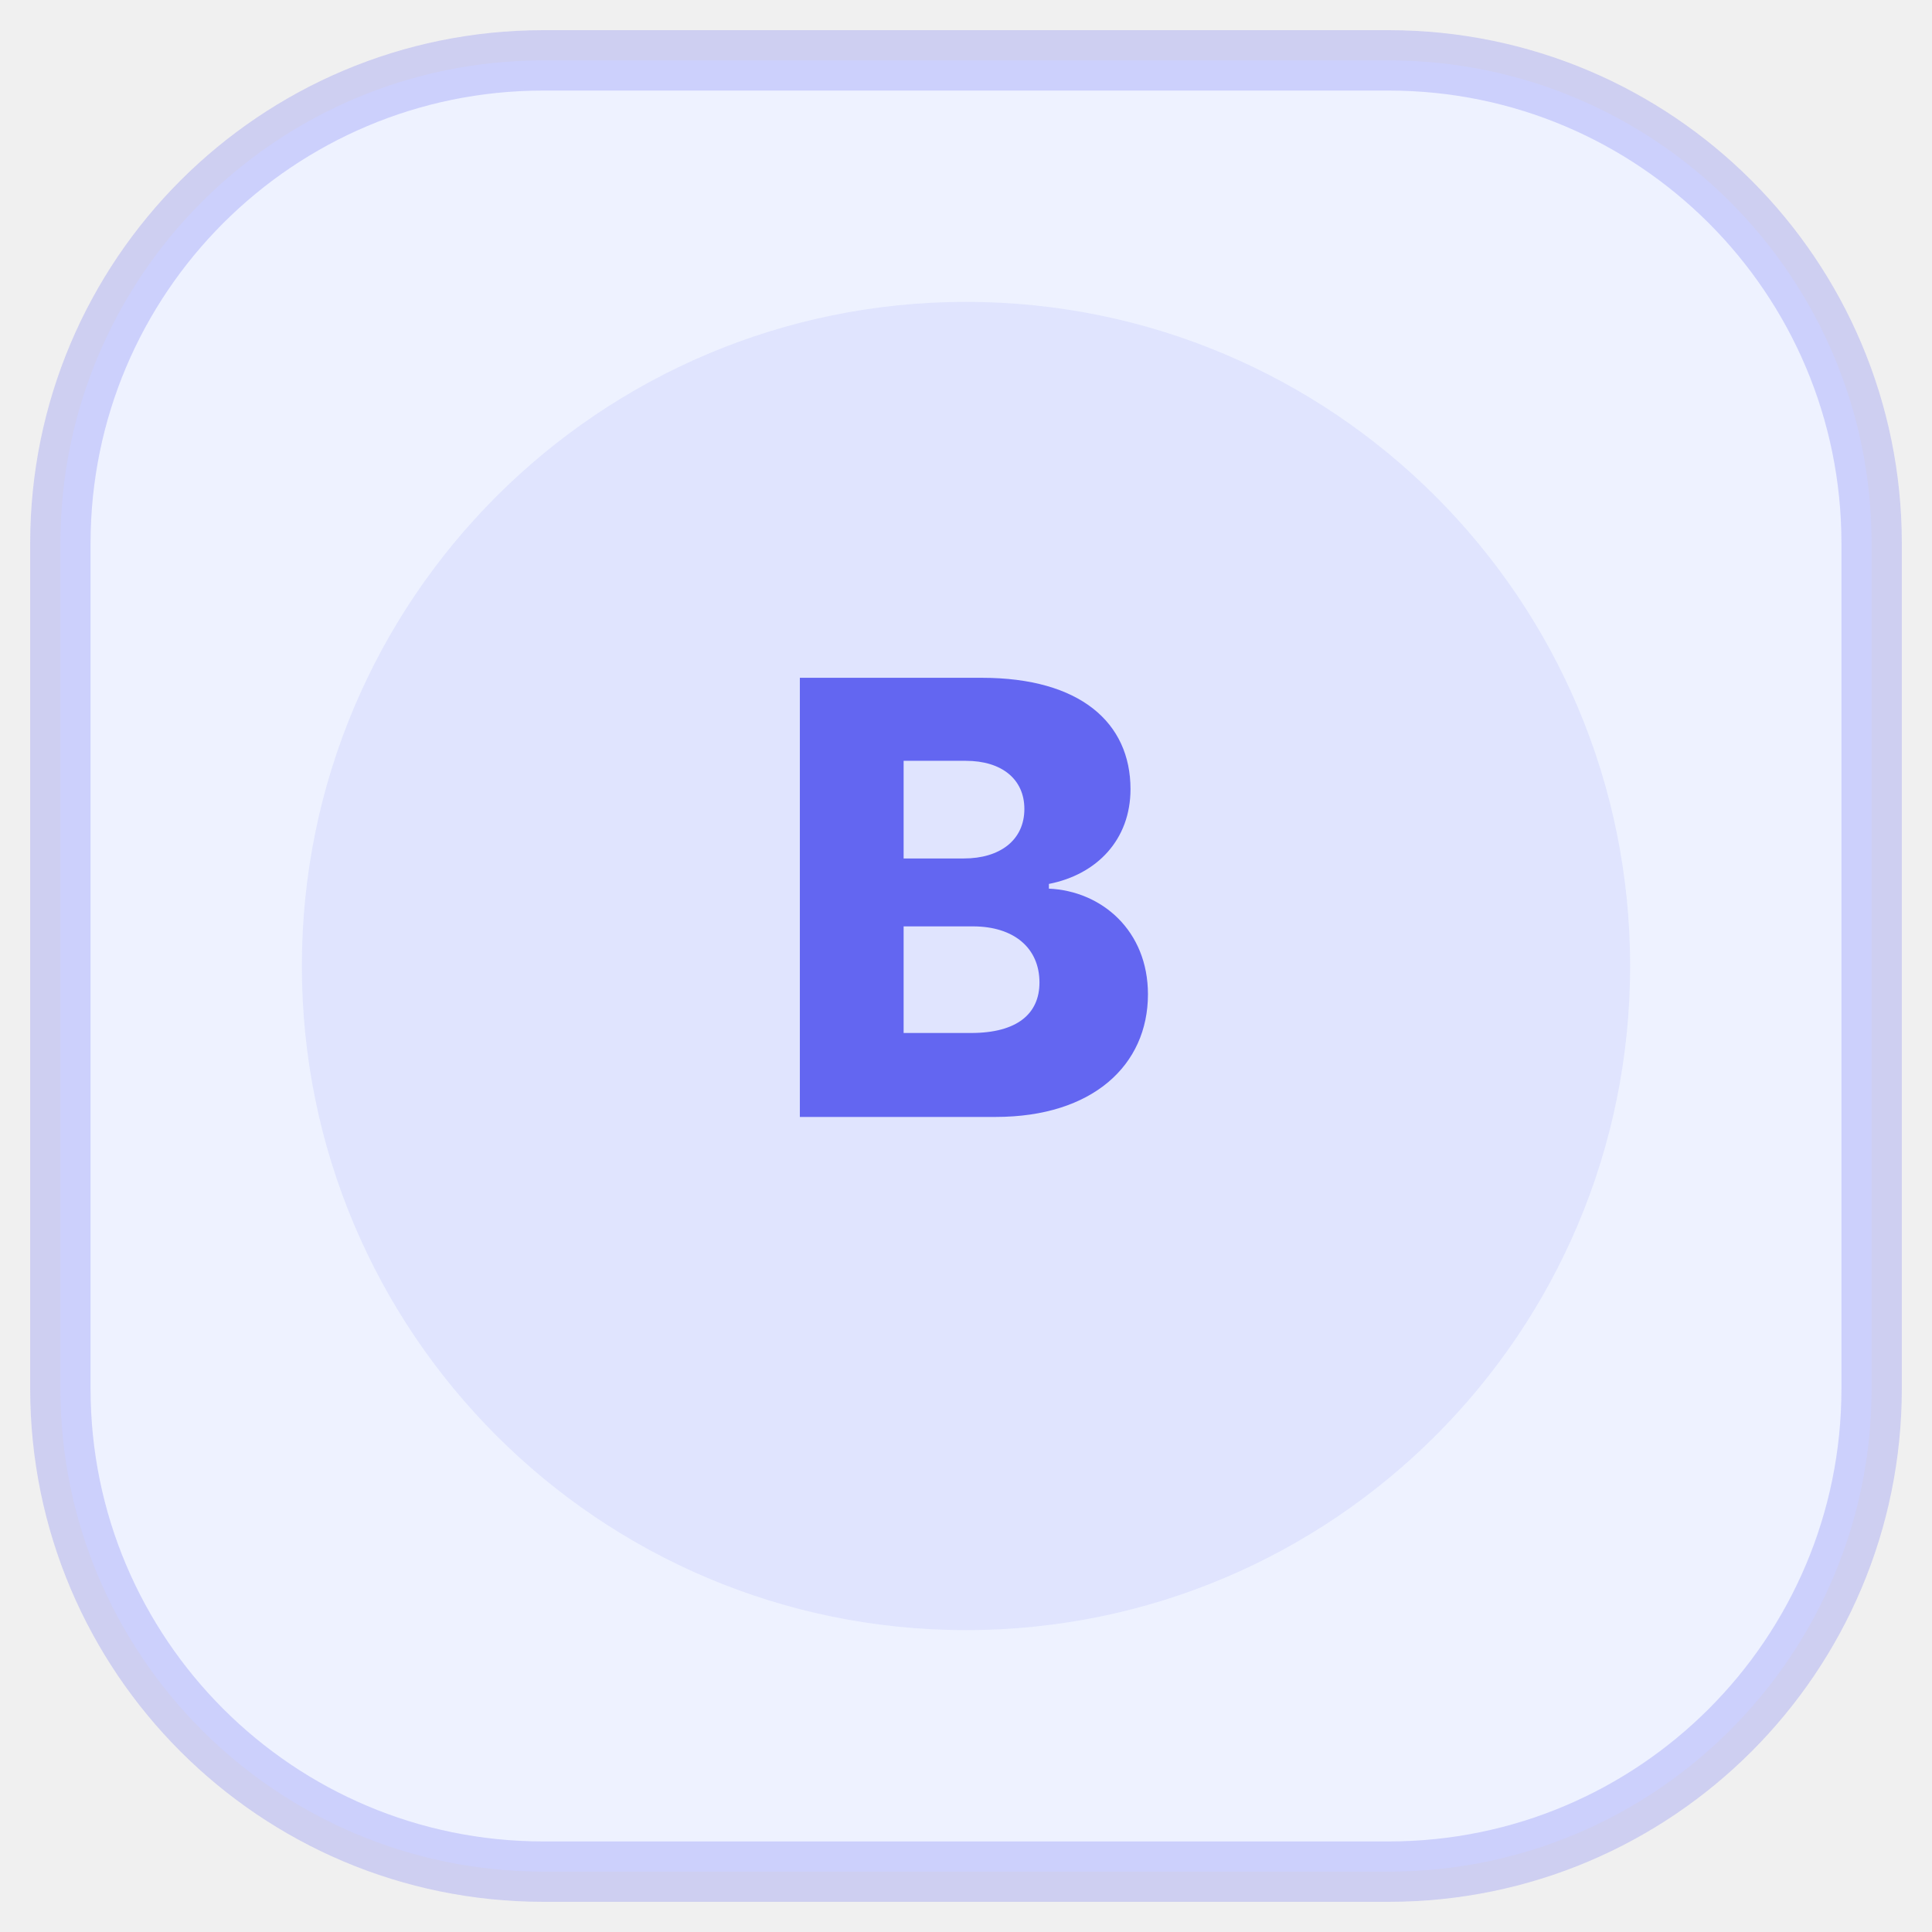
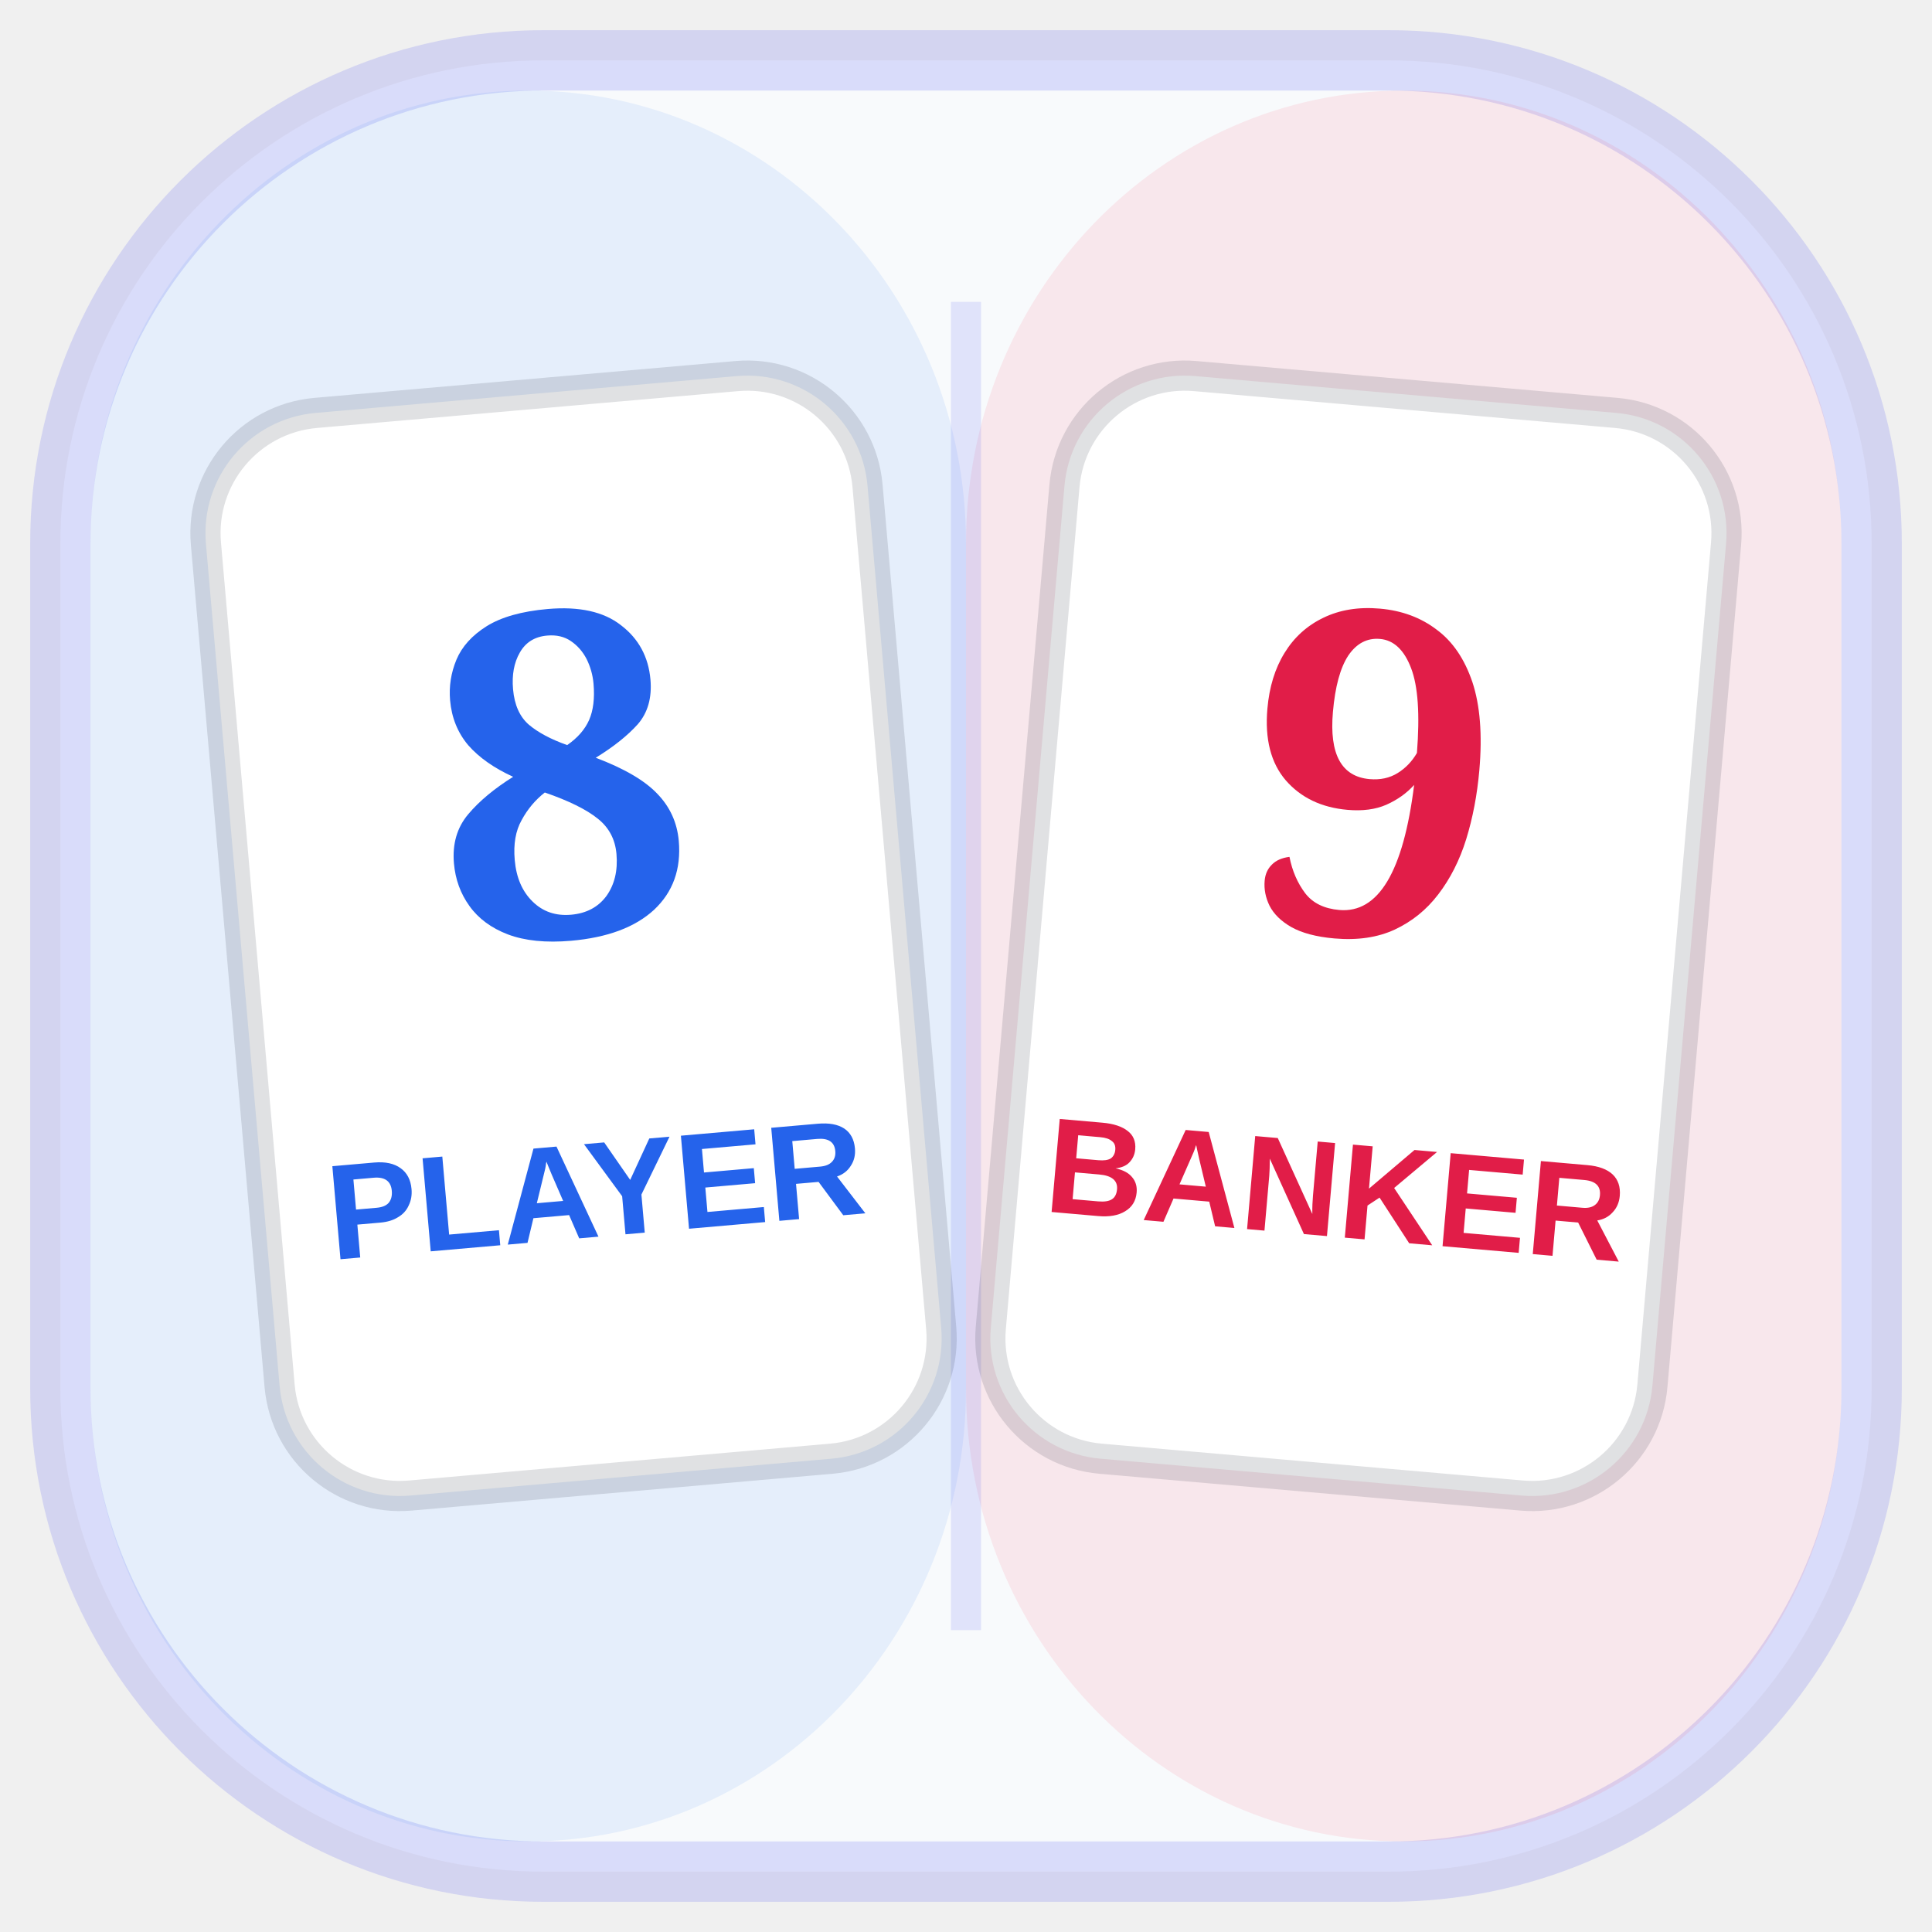
- <svg xmlns="http://www.w3.org/2000/svg" viewBox="0 0 64 64" role="img" aria-label="B">
-   <rect x="2" y="2" width="60" height="60" rx="16" fill="#eef2ff" stroke="#6366f1" stroke-opacity=".24" stroke-width="2" />
-   <circle cx="32" cy="32" r="22" fill="#6366f1" fill-opacity=".10" />
-   <text x="32" y="37" text-anchor="middle" font-family="-apple-system,BlinkMacSystemFont,Segoe UI,sans-serif" font-size="20" font-weight="800" fill="#6366f1">B</text>
+ <svg xmlns="http://www.w3.org/2000/svg" viewBox="0 0 64 64" role="img" aria-label="Baccarat player banker cards">
+   <rect x="2" y="2" width="60" height="60" rx="16" fill="#f8fafc" stroke="#6366f1" stroke-opacity=".20" stroke-width="2" />
+   <rect x="3" y="3" width="29" height="58" rx="15" fill="#3b82f6" fill-opacity=".10" />
+   <rect x="32" y="3" width="29" height="58" rx="15" fill="#f43f5e" fill-opacity=".10" />
+   <line x1="32" y1="10" x2="32" y2="54" stroke="#6366f1" stroke-opacity=".16" />
+   <g transform="translate(8 13) rotate(-5 11 18)">
+     <rect width="22" height="36" rx="4" fill="#fff" stroke="#1f2937" stroke-opacity=".14" />
+     <text x="11" y="18" text-anchor="middle" font-family="Georgia,serif" font-size="15" font-weight="700" fill="#2563eb">8</text>
+     <text x="11" y="28" text-anchor="middle" font-family="Arial,sans-serif" font-size="4.5" font-weight="700" fill="#2563eb">PLAYER</text>
+   </g>
+   <g transform="translate(34 13) rotate(5 11 18)">
+     <rect width="22" height="36" rx="4" fill="#fff" stroke="#1f2937" stroke-opacity=".14" />
+     <text x="11" y="18" text-anchor="middle" font-family="Georgia,serif" font-size="15" font-weight="700" fill="#e11d48">9</text>
+     <text x="11" y="28" text-anchor="middle" font-family="Arial,sans-serif" font-size="4.5" font-weight="700" fill="#e11d48">BANKER</text>
+   </g>
</svg>
